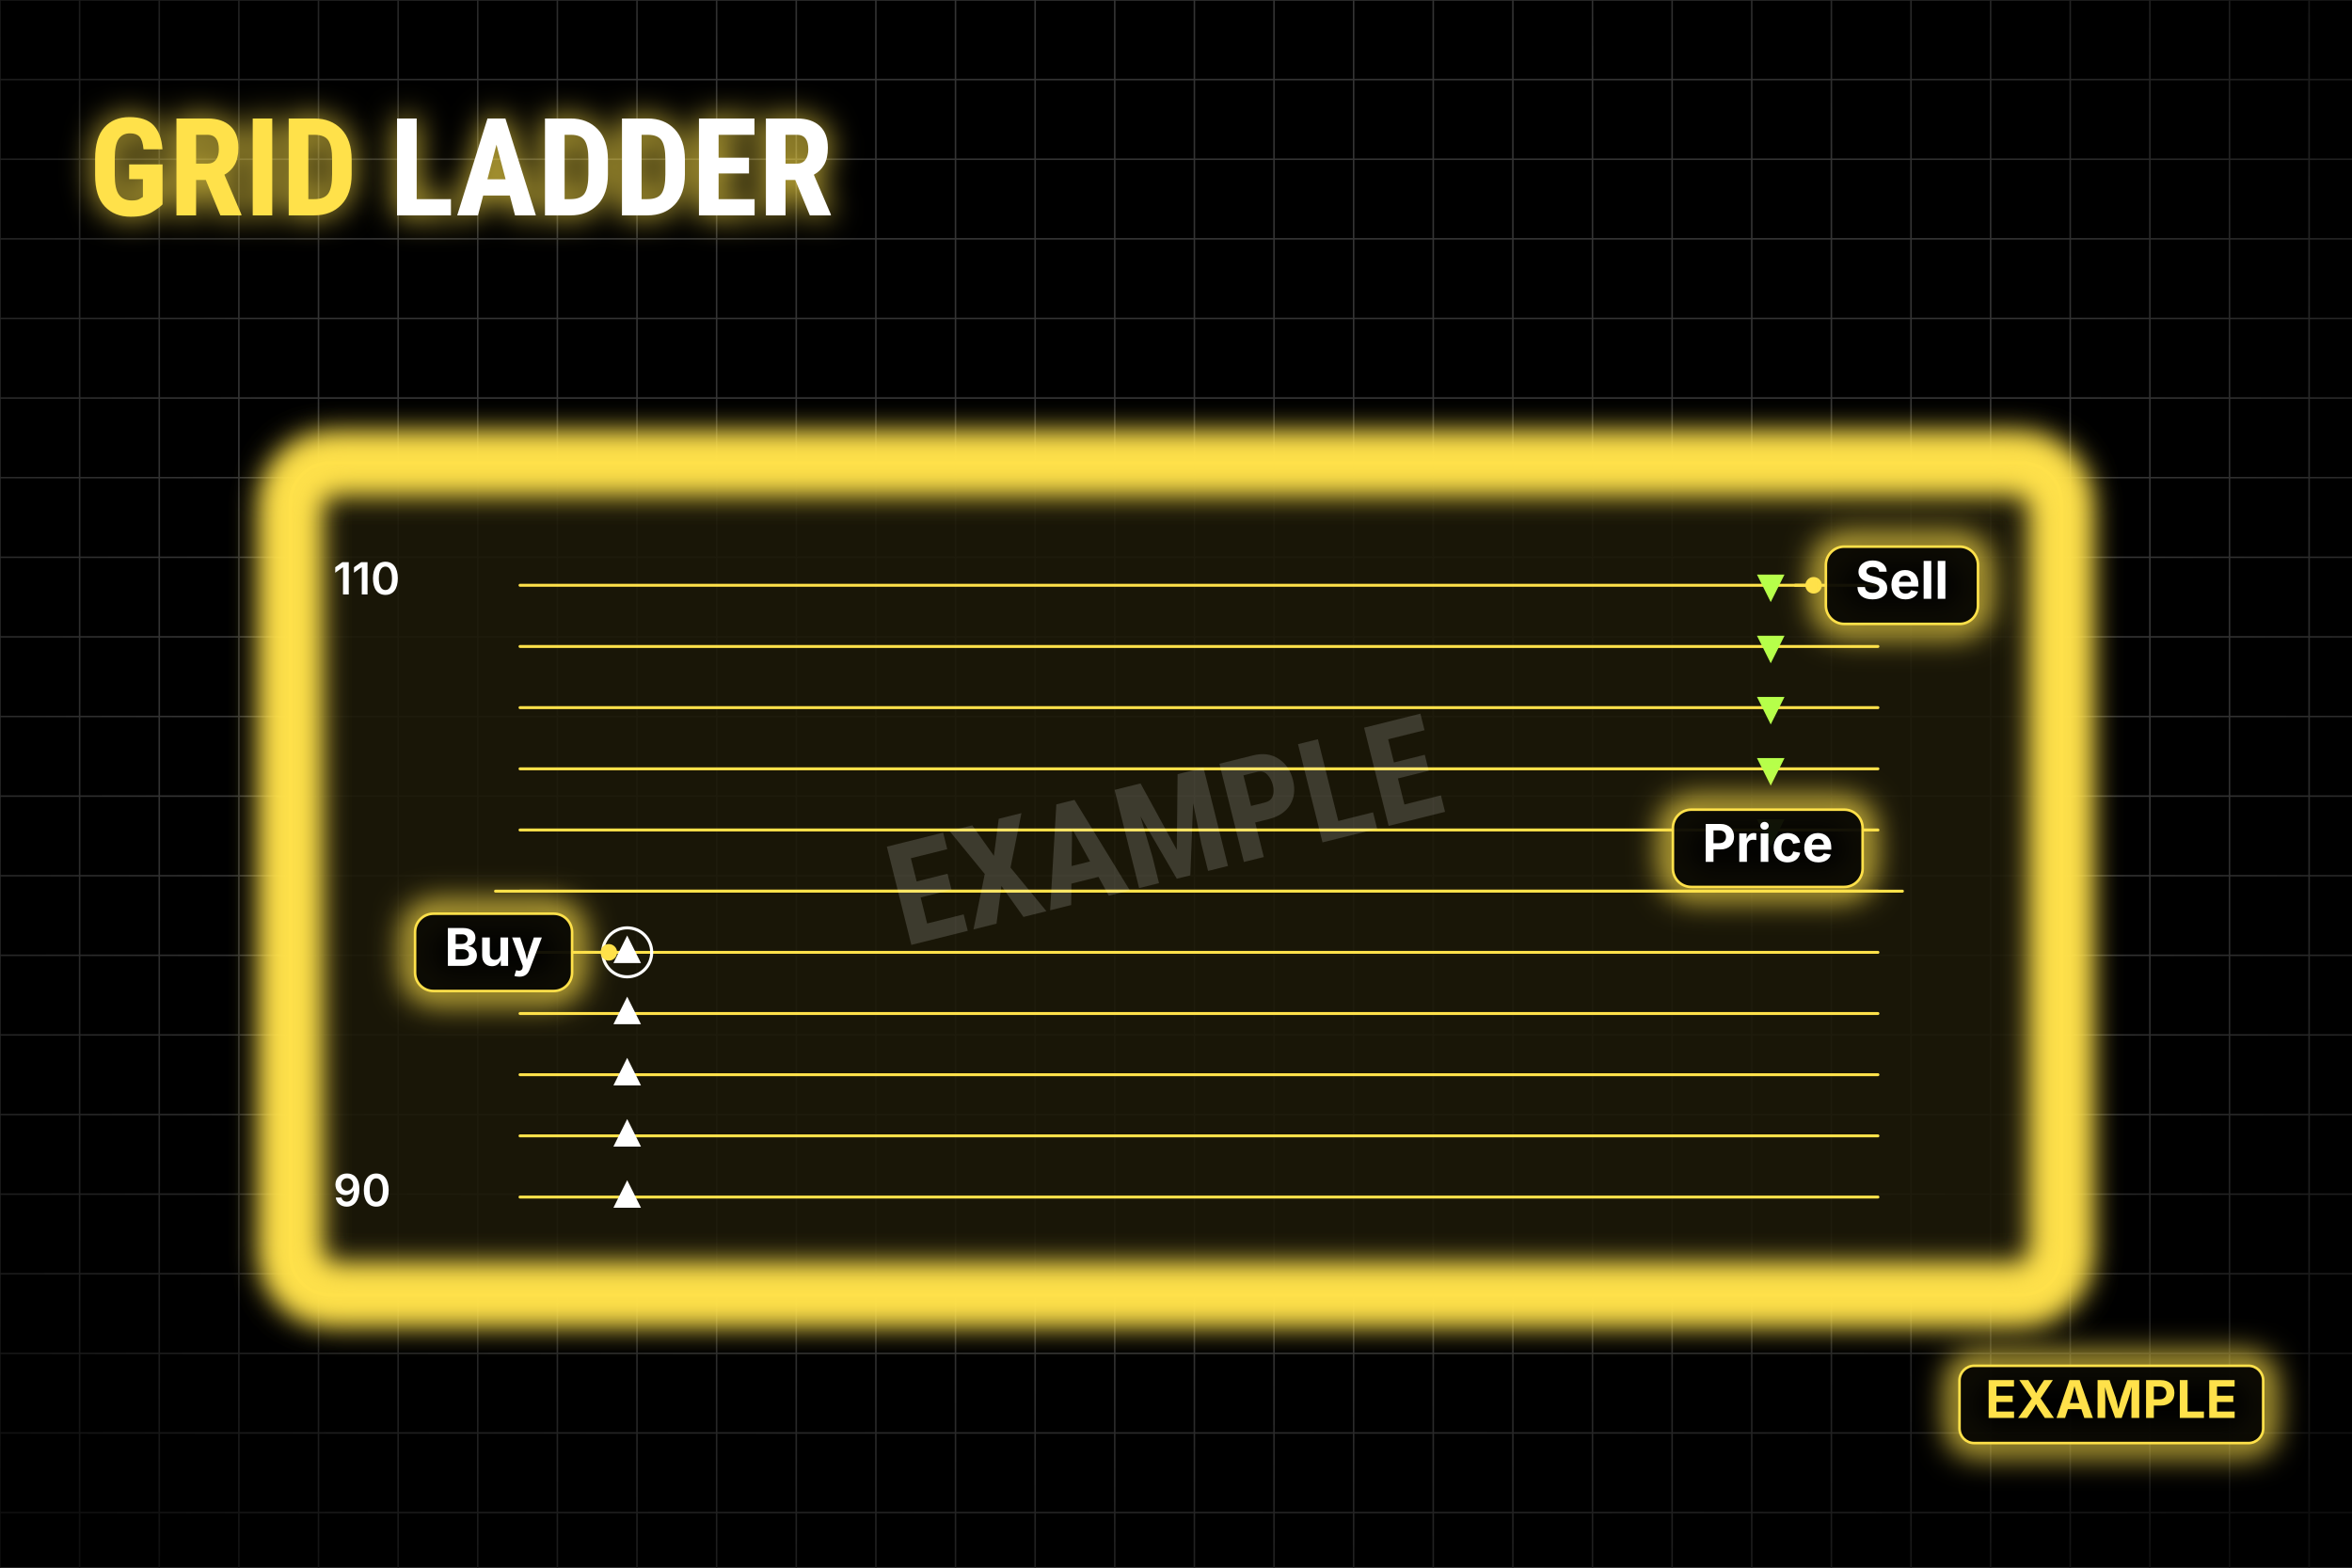
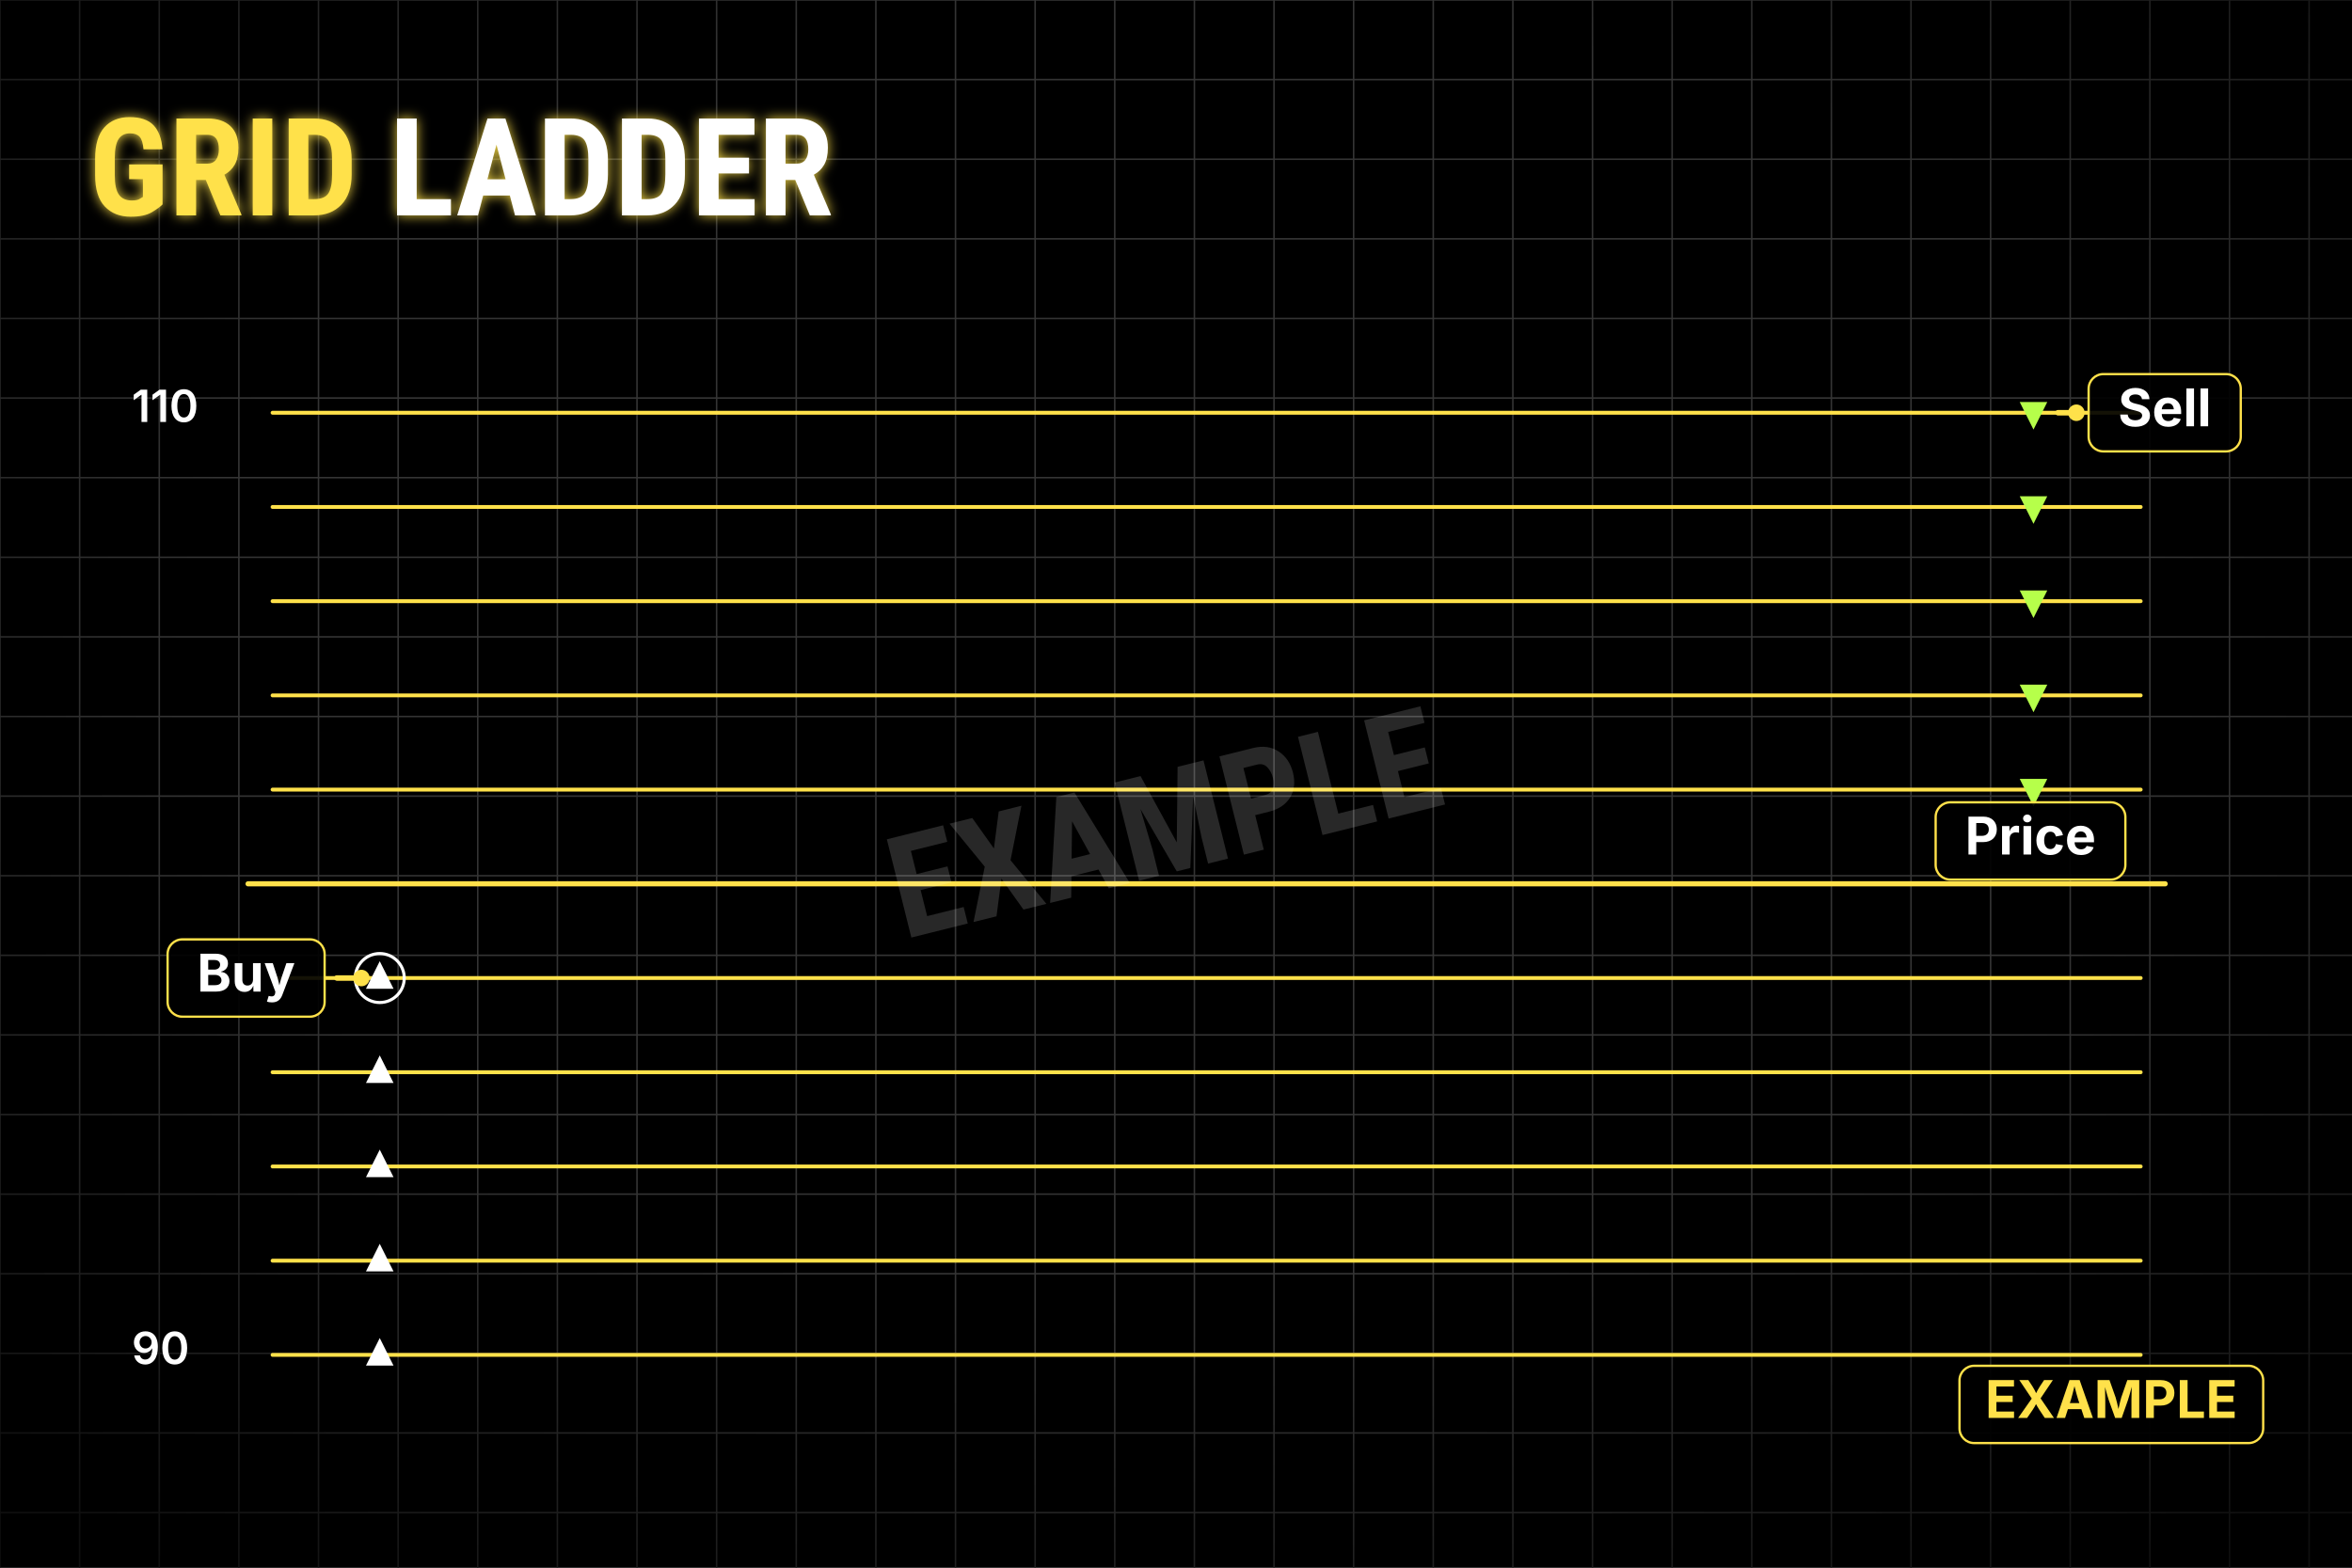
<svg xmlns="http://www.w3.org/2000/svg" width="1536" height="1024" viewBox="0 0 1536 1024">
  <defs>
    <style>
@font-face { font-family: "Inter"; src: url("file:///agent/repos/claude/skills/illustration-engine/illustration_engine/assets/fonts/Inter-Regular.ttf") format("truetype"); font-weight: 400; font-style: normal; }
@font-face { font-family: "Inter"; src: url("file:///agent/repos/claude/skills/illustration-engine/illustration_engine/assets/fonts/Inter-SemiBold.ttf") format("truetype"); font-weight: 600; font-style: normal; }
@font-face { font-family: "Inter"; src: url("file:///agent/repos/claude/skills/illustration-engine/illustration_engine/assets/fonts/Inter-Bold.ttf") format("truetype"); font-weight: 700; font-style: normal; }
@font-face { font-family: "Roboto Condensed"; src: url("file:///agent/repos/claude/skills/illustration-engine/illustration_engine/assets/fonts/RobotoCondensed-Bold.ttf") format("truetype"); font-weight: 700; font-style: normal; }
</style>
    <linearGradient id="bg1" x1="0" y1="0" x2="0" y2="1">
      <stop offset="0%" stop-color="#000000" />
      <stop offset="52%" stop-color="#000000" />
      <stop offset="100%" stop-color="#000000" />
    </linearGradient>
    <radialGradient id="vig2" cx="50%" cy="42%" r="72%">
      <stop offset="58%" stop-color="#000000" stop-opacity="0" />
      <stop offset="100%" stop-color="#000000" stop-opacity="0.72" />
    </radialGradient>
    <filter id="bloom" x="-150%" y="-150%" width="400%" height="400%" color-interpolation-filters="sRGB">
-       <feGaussianBlur in="SourceGraphic" stdDeviation="10" />
+       <feGaussianBlur in="SourceGraphic" stdDeviation="4" />
    </filter>
  </defs>
  <rect x="0" y="0" width="1536" height="1024" rx="0" ry="0" fill="url(#bg1)" fill-opacity="1" stroke="none" stroke-width="0" stroke-opacity="1" />
  <g opacity="0.9">
    <line x1="0" y1="0" x2="0" y2="1024" stroke="#3A3A3A" stroke-width="1" stroke-linecap="round" stroke-opacity="1" />
    <line x1="52" y1="0" x2="52" y2="1024" stroke="#3A3A3A" stroke-width="1" stroke-linecap="round" stroke-opacity="1" />
    <line x1="104" y1="0" x2="104" y2="1024" stroke="#3A3A3A" stroke-width="1" stroke-linecap="round" stroke-opacity="1" />
    <line x1="156" y1="0" x2="156" y2="1024" stroke="#3A3A3A" stroke-width="1" stroke-linecap="round" stroke-opacity="1" />
    <line x1="208" y1="0" x2="208" y2="1024" stroke="#3A3A3A" stroke-width="1" stroke-linecap="round" stroke-opacity="1" />
    <line x1="260" y1="0" x2="260" y2="1024" stroke="#3A3A3A" stroke-width="1" stroke-linecap="round" stroke-opacity="1" />
    <line x1="312" y1="0" x2="312" y2="1024" stroke="#3A3A3A" stroke-width="1" stroke-linecap="round" stroke-opacity="1" />
    <line x1="364" y1="0" x2="364" y2="1024" stroke="#3A3A3A" stroke-width="1" stroke-linecap="round" stroke-opacity="1" />
    <line x1="416" y1="0" x2="416" y2="1024" stroke="#3A3A3A" stroke-width="1" stroke-linecap="round" stroke-opacity="1" />
    <line x1="468" y1="0" x2="468" y2="1024" stroke="#3A3A3A" stroke-width="1" stroke-linecap="round" stroke-opacity="1" />
    <line x1="520" y1="0" x2="520" y2="1024" stroke="#3A3A3A" stroke-width="1" stroke-linecap="round" stroke-opacity="1" />
    <line x1="572" y1="0" x2="572" y2="1024" stroke="#3A3A3A" stroke-width="1" stroke-linecap="round" stroke-opacity="1" />
    <line x1="624" y1="0" x2="624" y2="1024" stroke="#3A3A3A" stroke-width="1" stroke-linecap="round" stroke-opacity="1" />
    <line x1="676" y1="0" x2="676" y2="1024" stroke="#3A3A3A" stroke-width="1" stroke-linecap="round" stroke-opacity="1" />
    <line x1="728" y1="0" x2="728" y2="1024" stroke="#3A3A3A" stroke-width="1" stroke-linecap="round" stroke-opacity="1" />
    <line x1="780" y1="0" x2="780" y2="1024" stroke="#3A3A3A" stroke-width="1" stroke-linecap="round" stroke-opacity="1" />
    <line x1="832" y1="0" x2="832" y2="1024" stroke="#3A3A3A" stroke-width="1" stroke-linecap="round" stroke-opacity="1" />
    <line x1="884" y1="0" x2="884" y2="1024" stroke="#3A3A3A" stroke-width="1" stroke-linecap="round" stroke-opacity="1" />
    <line x1="936" y1="0" x2="936" y2="1024" stroke="#3A3A3A" stroke-width="1" stroke-linecap="round" stroke-opacity="1" />
    <line x1="988" y1="0" x2="988" y2="1024" stroke="#3A3A3A" stroke-width="1" stroke-linecap="round" stroke-opacity="1" />
    <line x1="1040" y1="0" x2="1040" y2="1024" stroke="#3A3A3A" stroke-width="1" stroke-linecap="round" stroke-opacity="1" />
    <line x1="1092" y1="0" x2="1092" y2="1024" stroke="#3A3A3A" stroke-width="1" stroke-linecap="round" stroke-opacity="1" />
    <line x1="1144" y1="0" x2="1144" y2="1024" stroke="#3A3A3A" stroke-width="1" stroke-linecap="round" stroke-opacity="1" />
    <line x1="1196" y1="0" x2="1196" y2="1024" stroke="#3A3A3A" stroke-width="1" stroke-linecap="round" stroke-opacity="1" />
    <line x1="1248" y1="0" x2="1248" y2="1024" stroke="#3A3A3A" stroke-width="1" stroke-linecap="round" stroke-opacity="1" />
    <line x1="1300" y1="0" x2="1300" y2="1024" stroke="#3A3A3A" stroke-width="1" stroke-linecap="round" stroke-opacity="1" />
    <line x1="1352" y1="0" x2="1352" y2="1024" stroke="#3A3A3A" stroke-width="1" stroke-linecap="round" stroke-opacity="1" />
    <line x1="1404" y1="0" x2="1404" y2="1024" stroke="#3A3A3A" stroke-width="1" stroke-linecap="round" stroke-opacity="1" />
    <line x1="1456" y1="0" x2="1456" y2="1024" stroke="#3A3A3A" stroke-width="1" stroke-linecap="round" stroke-opacity="1" />
    <line x1="1508" y1="0" x2="1508" y2="1024" stroke="#3A3A3A" stroke-width="1" stroke-linecap="round" stroke-opacity="1" />
    <line x1="0" y1="0" x2="1536" y2="0" stroke="#3A3A3A" stroke-width="1" stroke-linecap="round" stroke-opacity="1" />
    <line x1="0" y1="52" x2="1536" y2="52" stroke="#3A3A3A" stroke-width="1" stroke-linecap="round" stroke-opacity="1" />
    <line x1="0" y1="104" x2="1536" y2="104" stroke="#3A3A3A" stroke-width="1" stroke-linecap="round" stroke-opacity="1" />
    <line x1="0" y1="156" x2="1536" y2="156" stroke="#3A3A3A" stroke-width="1" stroke-linecap="round" stroke-opacity="1" />
    <line x1="0" y1="208" x2="1536" y2="208" stroke="#3A3A3A" stroke-width="1" stroke-linecap="round" stroke-opacity="1" />
    <line x1="0" y1="260" x2="1536" y2="260" stroke="#3A3A3A" stroke-width="1" stroke-linecap="round" stroke-opacity="1" />
    <line x1="0" y1="312" x2="1536" y2="312" stroke="#3A3A3A" stroke-width="1" stroke-linecap="round" stroke-opacity="1" />
    <line x1="0" y1="364" x2="1536" y2="364" stroke="#3A3A3A" stroke-width="1" stroke-linecap="round" stroke-opacity="1" />
    <line x1="0" y1="416" x2="1536" y2="416" stroke="#3A3A3A" stroke-width="1" stroke-linecap="round" stroke-opacity="1" />
    <line x1="0" y1="468" x2="1536" y2="468" stroke="#3A3A3A" stroke-width="1" stroke-linecap="round" stroke-opacity="1" />
    <line x1="0" y1="520" x2="1536" y2="520" stroke="#3A3A3A" stroke-width="1" stroke-linecap="round" stroke-opacity="1" />
    <line x1="0" y1="572" x2="1536" y2="572" stroke="#3A3A3A" stroke-width="1" stroke-linecap="round" stroke-opacity="1" />
    <line x1="0" y1="624" x2="1536" y2="624" stroke="#3A3A3A" stroke-width="1" stroke-linecap="round" stroke-opacity="1" />
    <line x1="0" y1="676" x2="1536" y2="676" stroke="#3A3A3A" stroke-width="1" stroke-linecap="round" stroke-opacity="1" />
    <line x1="0" y1="728" x2="1536" y2="728" stroke="#3A3A3A" stroke-width="1" stroke-linecap="round" stroke-opacity="1" />
    <line x1="0" y1="780" x2="1536" y2="780" stroke="#3A3A3A" stroke-width="1" stroke-linecap="round" stroke-opacity="1" />
    <line x1="0" y1="832" x2="1536" y2="832" stroke="#3A3A3A" stroke-width="1" stroke-linecap="round" stroke-opacity="1" />
    <line x1="0" y1="884" x2="1536" y2="884" stroke="#3A3A3A" stroke-width="1" stroke-linecap="round" stroke-opacity="1" />
    <line x1="0" y1="936" x2="1536" y2="936" stroke="#3A3A3A" stroke-width="1" stroke-linecap="round" stroke-opacity="1" />
    <line x1="0" y1="988" x2="1536" y2="988" stroke="#3A3A3A" stroke-width="1" stroke-linecap="round" stroke-opacity="1" />
  </g>
  <rect x="0" y="0" width="1536" height="1024" rx="0" ry="0" fill="url(#vig2)" fill-opacity="1" stroke="none" stroke-width="0" stroke-opacity="1" />
  <text x="58" y="140.68" fill="#FFE14A" fill-opacity="0.9" font-family="Roboto Condensed" font-weight="700" font-size="89" text-anchor="start" filter="url(#bloom)">GRID</text>
  <text x="58" y="140.68" fill="#FFE14A" fill-opacity="1" font-family="Roboto Condensed" font-weight="700" font-size="89" text-anchor="start">GRID</text>
  <text x="254.22" y="140.68" fill="#FFE14A" fill-opacity="0.9" font-family="Roboto Condensed" font-weight="700" font-size="89" text-anchor="start" filter="url(#bloom)">LADDER</text>
  <text x="254.22" y="140.68" fill="#FFFFFF" fill-opacity="1" font-family="Roboto Condensed" font-weight="700" font-size="89" text-anchor="start">LADDER</text>
-   <rect x="189.6" y="302.3" width="1156.8" height="543.6" rx="26.4" ry="26.4" fill="#000000" fill-opacity="0.9" stroke="none" stroke-width="0" stroke-opacity="1" />
-   <rect x="189.6" y="302.3" width="1156.8" height="543.6" rx="26.4" ry="26.4" fill="#FFE14A" fill-opacity="0.1" stroke="none" stroke-width="0" stroke-opacity="1" />
-   <rect x="189.6" y="302.3" width="1156.8" height="543.6" rx="26.4" ry="26.4" fill="none" fill-opacity="0.8" stroke="#FFE14A" stroke-width="32" stroke-opacity="1" filter="url(#bloom)" />
-   <rect x="189.6" y="302.3" width="1156.8" height="543.6" rx="26.4" ry="26.4" fill="none" fill-opacity="0.55" stroke="#FFE14A" stroke-width="32" stroke-opacity="1" filter="url(#bloom)" />
-   <rect x="189.6" y="302.3" width="1156.8" height="543.6" rx="26.4" ry="26.4" fill="none" fill-opacity="1" stroke="#FFE14A" stroke-width="2.04" stroke-opacity="1" />
-   <line x1="339.6" y1="781.9" x2="1226.4" y2="781.9" stroke="#FFE14A" stroke-width="32" stroke-linecap="round" stroke-opacity="0.85" filter="url(#bloom)" />
-   <line x1="339.6" y1="781.9" x2="1226.4" y2="781.9" stroke="#FFE14A" stroke-width="1.92" stroke-linecap="round" stroke-opacity="1" />
-   <line x1="339.6" y1="741.94" x2="1226.4" y2="741.94" stroke="#FFE14A" stroke-width="32" stroke-linecap="round" stroke-opacity="0.85" filter="url(#bloom)" />
-   <line x1="339.6" y1="741.94" x2="1226.4" y2="741.94" stroke="#FFE14A" stroke-width="1.92" stroke-linecap="round" stroke-opacity="1" />
-   <line x1="339.6" y1="701.98" x2="1226.4" y2="701.98" stroke="#FFE14A" stroke-width="32" stroke-linecap="round" stroke-opacity="0.85" filter="url(#bloom)" />
-   <line x1="339.6" y1="701.98" x2="1226.4" y2="701.98" stroke="#FFE14A" stroke-width="1.92" stroke-linecap="round" stroke-opacity="1" />
-   <line x1="339.6" y1="662.02" x2="1226.4" y2="662.02" stroke="#FFE14A" stroke-width="32" stroke-linecap="round" stroke-opacity="0.85" filter="url(#bloom)" />
-   <line x1="339.6" y1="662.02" x2="1226.4" y2="662.02" stroke="#FFE14A" stroke-width="1.92" stroke-linecap="round" stroke-opacity="1" />
-   <line x1="339.6" y1="622.06" x2="1226.4" y2="622.06" stroke="#FFE14A" stroke-width="32" stroke-linecap="round" stroke-opacity="0.85" filter="url(#bloom)" />
-   <line x1="339.6" y1="622.06" x2="1226.4" y2="622.06" stroke="#FFE14A" stroke-width="1.92" stroke-linecap="round" stroke-opacity="1" />
-   <line x1="339.6" y1="582.1" x2="1226.4" y2="582.1" stroke="#FFE14A" stroke-width="32" stroke-linecap="round" stroke-opacity="0.85" filter="url(#bloom)" />
-   <line x1="339.6" y1="582.1" x2="1226.4" y2="582.1" stroke="#FFE14A" stroke-width="1.92" stroke-linecap="round" stroke-opacity="1" />
-   <line x1="339.6" y1="542.14" x2="1226.4" y2="542.14" stroke="#FFE14A" stroke-width="32" stroke-linecap="round" stroke-opacity="0.85" filter="url(#bloom)" />
-   <line x1="339.6" y1="542.14" x2="1226.4" y2="542.14" stroke="#FFE14A" stroke-width="1.92" stroke-linecap="round" stroke-opacity="1" />
-   <line x1="339.6" y1="502.18" x2="1226.4" y2="502.18" stroke="#FFE14A" stroke-width="32" stroke-linecap="round" stroke-opacity="0.85" filter="url(#bloom)" />
-   <line x1="339.6" y1="502.18" x2="1226.4" y2="502.18" stroke="#FFE14A" stroke-width="1.92" stroke-linecap="round" stroke-opacity="1" />
-   <line x1="339.6" y1="462.22" x2="1226.4" y2="462.22" stroke="#FFE14A" stroke-width="32" stroke-linecap="round" stroke-opacity="0.85" filter="url(#bloom)" />
-   <line x1="339.6" y1="462.22" x2="1226.4" y2="462.22" stroke="#FFE14A" stroke-width="1.92" stroke-linecap="round" stroke-opacity="1" />
-   <line x1="339.6" y1="422.26" x2="1226.4" y2="422.26" stroke="#FFE14A" stroke-width="32" stroke-linecap="round" stroke-opacity="0.85" filter="url(#bloom)" />
-   <line x1="339.6" y1="422.26" x2="1226.4" y2="422.26" stroke="#FFE14A" stroke-width="1.92" stroke-linecap="round" stroke-opacity="1" />
-   <line x1="339.6" y1="382.3" x2="1226.4" y2="382.3" stroke="#FFE14A" stroke-width="32" stroke-linecap="round" stroke-opacity="0.85" filter="url(#bloom)" />
-   <line x1="339.6" y1="382.3" x2="1226.4" y2="382.3" stroke="#FFE14A" stroke-width="1.92" stroke-linecap="round" stroke-opacity="1" />
-   <line x1="323.6" y1="582.1" x2="1242.4" y2="582.1" stroke="#FFFFFF" stroke-width="32" stroke-linecap="round" stroke-opacity="0.85" filter="url(#bloom)" />
-   <line x1="323.6" y1="582.1" x2="1242.4" y2="582.1" stroke="#FFE14A" stroke-width="1.92" stroke-linecap="round" stroke-opacity="1" />
-   <polygon points="409.6,770.9 400.6,788.9 418.6,788.9" fill="#FFFFFF" fill-opacity="1" stroke="none" stroke-width="0" stroke-linejoin="round" />
-   <polygon points="409.6,730.94 400.6,748.94 418.6,748.94" fill="#FFFFFF" fill-opacity="1" stroke="none" stroke-width="0" stroke-linejoin="round" />
-   <polygon points="409.6,690.98 400.6,708.98 418.6,708.98" fill="#FFFFFF" fill-opacity="1" stroke="none" stroke-width="0" stroke-linejoin="round" />
-   <polygon points="409.6,651.02 400.6,669.02 418.6,669.02" fill="#FFFFFF" fill-opacity="1" stroke="none" stroke-width="0" stroke-linejoin="round" />
-   <polygon points="409.6,611.06 400.6,629.06 418.6,629.06" fill="#FFFFFF" fill-opacity="1" stroke="none" stroke-width="0" stroke-linejoin="round" />
-   <polygon points="1156.4,553.14 1147.4,535.14 1165.4,535.14" fill="#B6FF4A" fill-opacity="1" stroke="none" stroke-width="0" stroke-linejoin="round" />
-   <polygon points="1156.4,513.18 1147.4,495.18 1165.4,495.18" fill="#B6FF4A" fill-opacity="1" stroke="none" stroke-width="0" stroke-linejoin="round" />
-   <polygon points="1156.4,473.22 1147.4,455.22 1165.4,455.22" fill="#B6FF4A" fill-opacity="1" stroke="none" stroke-width="0" stroke-linejoin="round" />
-   <polygon points="1156.4,433.26 1147.4,415.26 1165.4,415.26" fill="#B6FF4A" fill-opacity="1" stroke="none" stroke-width="0" stroke-linejoin="round" />
-   <polygon points="1156.4,393.3 1147.4,375.3 1165.4,375.3" fill="#B6FF4A" fill-opacity="1" stroke="none" stroke-width="0" stroke-linejoin="round" />
-   <circle cx="409.6" cy="622.06" r="16" fill="none" fill-opacity="1" stroke="#FFFFFF" stroke-width="2" />
-   <line x1="381.6" y1="622.06" x2="397.6" y2="622.06" stroke="#FFE14A" stroke-width="32" stroke-linecap="round" stroke-opacity="0.85" filter="url(#bloom)" />
-   <line x1="381.6" y1="622.06" x2="397.6" y2="622.06" stroke="#FFE14A" stroke-width="1.92" stroke-linecap="round" stroke-opacity="1" />
-   <circle cx="397.6" cy="622.06" r="5.4" fill="#FFE14A" fill-opacity="1" stroke="none" stroke-width="0" />
-   <rect x="271.06" y="596.82" width="102.54" height="50.48" rx="12" ry="12" fill="none" fill-opacity="0.85" stroke="#FFE14A" stroke-width="14.4" stroke-opacity="1" filter="url(#bloom)" />
-   <rect x="271.06" y="596.82" width="102.54" height="50.48" rx="12" ry="12" fill="#000000" fill-opacity="0.92" stroke="none" stroke-width="0" stroke-opacity="1" />
-   <rect x="271.06" y="596.82" width="102.54" height="50.48" rx="12" ry="12" fill="none" fill-opacity="1" stroke="#FFE14A" stroke-width="1.68" stroke-opacity="1" />
-   <text x="322.33" y="630.9" fill="#FFFFFF" fill-opacity="1" font-family="Inter" font-weight="700" font-size="34" text-anchor="middle">Buy</text>
-   <line x1="1172.4" y1="382.3" x2="1184.4" y2="382.3" stroke="#FFE14A" stroke-width="32" stroke-linecap="round" stroke-opacity="0.85" filter="url(#bloom)" />
-   <line x1="1172.4" y1="382.3" x2="1184.4" y2="382.3" stroke="#FFE14A" stroke-width="1.92" stroke-linecap="round" stroke-opacity="1" />
-   <circle cx="1184.4" cy="382.3" r="5.4" fill="#FFE14A" fill-opacity="1" stroke="none" stroke-width="0" />
-   <rect x="1192.4" y="357.06" width="99.35" height="50.48" rx="12" ry="12" fill="none" fill-opacity="0.85" stroke="#FFE14A" stroke-width="14.4" stroke-opacity="1" filter="url(#bloom)" />
-   <rect x="1192.4" y="357.06" width="99.35" height="50.48" rx="12" ry="12" fill="#000000" fill-opacity="0.92" stroke="none" stroke-width="0" stroke-opacity="1" />
-   <rect x="1192.4" y="357.06" width="99.35" height="50.48" rx="12" ry="12" fill="none" fill-opacity="1" stroke="#FFE14A" stroke-width="1.68" stroke-opacity="1" />
-   <text x="1242.08" y="391.14" fill="#FFFFFF" fill-opacity="1" font-family="Inter" font-weight="700" font-size="34" text-anchor="middle">Sell</text>
-   <rect x="1092.5" y="528.86" width="123.9" height="50.48" rx="12" ry="12" fill="none" fill-opacity="0.85" stroke="#FFE14A" stroke-width="14.4" stroke-opacity="1" filter="url(#bloom)" />
-   <rect x="1092.5" y="528.86" width="123.9" height="50.48" rx="12" ry="12" fill="#000000" fill-opacity="0.92" stroke="none" stroke-width="0" stroke-opacity="1" />
-   <rect x="1092.5" y="528.86" width="123.9" height="50.48" rx="12" ry="12" fill="none" fill-opacity="1" stroke="#FFE14A" stroke-width="1.68" stroke-opacity="1" />
-   <text x="1154.45" y="562.94" fill="#FFFFFF" fill-opacity="1" font-family="Inter" font-weight="700" font-size="34" text-anchor="middle">Price</text>
-   <text x="217.6" y="787.9" fill="#FFFFFF" fill-opacity="1" font-family="Inter" font-weight="600" font-size="29" text-anchor="start">90</text>
-   <text x="217.6" y="388.3" fill="#FFFFFF" fill-opacity="1" font-family="Inter" font-weight="600" font-size="29" text-anchor="start">110</text>
-   <text x="768" y="574.1" fill="#FFFFFF" fill-opacity="0.16" font-family="Roboto Condensed" font-weight="700" font-size="93" text-anchor="middle" transform="rotate(-14 768 574.1)">EXAMPLE</text>
-   <rect x="1279.67" y="892.12" width="198.33" height="50.48" rx="9.6" ry="9.6" fill="none" fill-opacity="0.85" stroke="#FFE14A" stroke-width="14.4" stroke-opacity="1" filter="url(#bloom)" />
-   <rect x="1279.67" y="892.12" width="198.33" height="50.48" rx="9.6" ry="9.6" fill="#000000" fill-opacity="0.92" stroke="none" stroke-width="0" stroke-opacity="1" />
-   <rect x="1279.67" y="892.12" width="198.33" height="50.48" rx="9.6" ry="9.6" fill="none" fill-opacity="1" stroke="#FFE14A" stroke-width="1.68" stroke-opacity="1" />
+   <line x1="178" y1="885" x2="1398" y2="885" stroke="#FFE14A" stroke-width="6" stroke-linecap="round" stroke-opacity="0.9" filter="url(#bloom)" />
+   <line x1="178" y1="885" x2="1398" y2="885" stroke="#FFE14A" stroke-width="2.52" stroke-linecap="round" stroke-opacity="1" />
+   <line x1="178" y1="823.46" x2="1398" y2="823.46" stroke="#FFE14A" stroke-width="6" stroke-linecap="round" stroke-opacity="0.9" filter="url(#bloom)" />
+   <line x1="178" y1="823.46" x2="1398" y2="823.46" stroke="#FFE14A" stroke-width="2.52" stroke-linecap="round" stroke-opacity="1" />
+   <line x1="178" y1="761.92" x2="1398" y2="761.92" stroke="#FFE14A" stroke-width="6" stroke-linecap="round" stroke-opacity="0.9" filter="url(#bloom)" />
+   <line x1="178" y1="761.92" x2="1398" y2="761.92" stroke="#FFE14A" stroke-width="2.52" stroke-linecap="round" stroke-opacity="1" />
+   <line x1="178" y1="700.38" x2="1398" y2="700.38" stroke="#FFE14A" stroke-width="6" stroke-linecap="round" stroke-opacity="0.9" filter="url(#bloom)" />
+   <line x1="178" y1="700.38" x2="1398" y2="700.38" stroke="#FFE14A" stroke-width="2.52" stroke-linecap="round" stroke-opacity="1" />
+   <line x1="178" y1="638.84" x2="1398" y2="638.84" stroke="#FFE14A" stroke-width="6" stroke-linecap="round" stroke-opacity="0.9" filter="url(#bloom)" />
+   <line x1="178" y1="638.84" x2="1398" y2="638.84" stroke="#FFE14A" stroke-width="2.52" stroke-linecap="round" stroke-opacity="1" />
+   <line x1="178" y1="577.3" x2="1398" y2="577.3" stroke="#FFE14A" stroke-width="6" stroke-linecap="round" stroke-opacity="0.9" filter="url(#bloom)" />
+   <line x1="178" y1="577.3" x2="1398" y2="577.3" stroke="#FFE14A" stroke-width="2.52" stroke-linecap="round" stroke-opacity="1" />
+   <line x1="178" y1="515.76" x2="1398" y2="515.76" stroke="#FFE14A" stroke-width="6" stroke-linecap="round" stroke-opacity="0.9" filter="url(#bloom)" />
+   <line x1="178" y1="515.76" x2="1398" y2="515.76" stroke="#FFE14A" stroke-width="2.52" stroke-linecap="round" stroke-opacity="1" />
+   <line x1="178" y1="454.22" x2="1398" y2="454.22" stroke="#FFE14A" stroke-width="6" stroke-linecap="round" stroke-opacity="0.9" filter="url(#bloom)" />
+   <line x1="178" y1="454.22" x2="1398" y2="454.22" stroke="#FFE14A" stroke-width="2.52" stroke-linecap="round" stroke-opacity="1" />
+   <line x1="178" y1="392.68" x2="1398" y2="392.68" stroke="#FFE14A" stroke-width="6" stroke-linecap="round" stroke-opacity="0.9" filter="url(#bloom)" />
+   <line x1="178" y1="392.68" x2="1398" y2="392.68" stroke="#FFE14A" stroke-width="2.52" stroke-linecap="round" stroke-opacity="1" />
+   <line x1="178" y1="331.14" x2="1398" y2="331.14" stroke="#FFE14A" stroke-width="6" stroke-linecap="round" stroke-opacity="0.9" filter="url(#bloom)" />
+   <line x1="178" y1="331.14" x2="1398" y2="331.14" stroke="#FFE14A" stroke-width="2.52" stroke-linecap="round" stroke-opacity="1" />
+   <line x1="178" y1="269.6" x2="1398" y2="269.6" stroke="#FFE14A" stroke-width="6" stroke-linecap="round" stroke-opacity="0.9" filter="url(#bloom)" />
+   <line x1="178" y1="269.6" x2="1398" y2="269.6" stroke="#FFE14A" stroke-width="2.52" stroke-linecap="round" stroke-opacity="1" />
+   <line x1="162" y1="577.3" x2="1414" y2="577.3" stroke="#FFFFFF" stroke-width="7.39" stroke-linecap="round" stroke-opacity="0.9" filter="url(#bloom)" />
+   <line x1="162" y1="577.3" x2="1414" y2="577.3" stroke="#FFE14A" stroke-width="3.36" stroke-linecap="round" stroke-opacity="1" />
+   <polygon points="248,874 239,892 257,892" fill="#FFFFFF" fill-opacity="1" stroke="none" stroke-width="0" stroke-linejoin="round" />
+   <polygon points="248,812.46 239,830.46 257,830.46" fill="#FFFFFF" fill-opacity="1" stroke="none" stroke-width="0" stroke-linejoin="round" />
+   <polygon points="248,750.92 239,768.92 257,768.92" fill="#FFFFFF" fill-opacity="1" stroke="none" stroke-width="0" stroke-linejoin="round" />
+   <polygon points="248,689.38 239,707.38 257,707.38" fill="#FFFFFF" fill-opacity="1" stroke="none" stroke-width="0" stroke-linejoin="round" />
+   <polygon points="248,627.84 239,645.84 257,645.84" fill="#FFFFFF" fill-opacity="1" stroke="none" stroke-width="0" stroke-linejoin="round" />
+   <polygon points="1328,526.76 1319,508.76 1337,508.76" fill="#B6FF4A" fill-opacity="1" stroke="none" stroke-width="0" stroke-linejoin="round" />
+   <polygon points="1328,465.22 1319,447.22 1337,447.22" fill="#B6FF4A" fill-opacity="1" stroke="none" stroke-width="0" stroke-linejoin="round" />
+   <polygon points="1328,403.68 1319,385.68 1337,385.68" fill="#B6FF4A" fill-opacity="1" stroke="none" stroke-width="0" stroke-linejoin="round" />
+   <polygon points="1328,342.14 1319,324.14 1337,324.14" fill="#B6FF4A" fill-opacity="1" stroke="none" stroke-width="0" stroke-linejoin="round" />
+   <polygon points="1328,280.6 1319,262.6 1337,262.6" fill="#B6FF4A" fill-opacity="1" stroke="none" stroke-width="0" stroke-linejoin="round" />
+   <circle cx="248" cy="638.84" r="16" fill="none" fill-opacity="1" stroke="#FFFFFF" stroke-width="2" />
+   <line x1="220" y1="638.84" x2="236" y2="638.84" stroke="#FFE14A" stroke-width="7.92" stroke-linecap="round" stroke-opacity="0.9" filter="url(#bloom)" />
+   <line x1="220" y1="638.84" x2="236" y2="638.84" stroke="#FFE14A" stroke-width="3.6" stroke-linecap="round" stroke-opacity="1" />
+   <circle cx="236" cy="638.84" r="5.4" fill="#FFE14A" fill-opacity="1" stroke="none" stroke-width="0" />
+   <rect x="109.46" y="613.6" width="102.54" height="50.48" rx="9.6" ry="9.6" fill="#000000" fill-opacity="0.92" stroke="#FFE14A" stroke-width="1.5" stroke-opacity="1" />
+   <text x="160.73" y="647.68" fill="#FFFFFF" fill-opacity="1" font-family="Inter" font-weight="700" font-size="34" text-anchor="middle">Buy</text>
+   <line x1="1344" y1="269.6" x2="1356" y2="269.6" stroke="#FFE14A" stroke-width="7.92" stroke-linecap="round" stroke-opacity="0.9" filter="url(#bloom)" />
+   <line x1="1344" y1="269.6" x2="1356" y2="269.6" stroke="#FFE14A" stroke-width="3.6" stroke-linecap="round" stroke-opacity="1" />
+   <circle cx="1356" cy="269.6" r="5.4" fill="#FFE14A" fill-opacity="1" stroke="none" stroke-width="0" />
+   <rect x="1364" y="244.36" width="99.35" height="50.48" rx="9.6" ry="9.6" fill="#000000" fill-opacity="0.92" stroke="#FFE14A" stroke-width="1.5" stroke-opacity="1" />
+   <text x="1413.68" y="278.44" fill="#FFFFFF" fill-opacity="1" font-family="Inter" font-weight="700" font-size="34" text-anchor="middle">Sell</text>
+   <rect x="1264.1" y="524.06" width="123.9" height="50.48" rx="9.6" ry="9.6" fill="#000000" fill-opacity="0.92" stroke="#FFE14A" stroke-width="1.5" stroke-opacity="1" />
+   <text x="1326.05" y="558.14" fill="#FFFFFF" fill-opacity="1" font-family="Inter" font-weight="700" font-size="34" text-anchor="middle">Price</text>
+   <text x="86" y="891" fill="#FFFFFF" fill-opacity="1" font-family="Inter" font-weight="600" font-size="29" text-anchor="start">90</text>
+   <text x="86" y="275.6" fill="#FFFFFF" fill-opacity="1" font-family="Inter" font-weight="600" font-size="29" text-anchor="start">110</text>
+   <text x="768" y="569.3" fill="#FFFFFF" fill-opacity="0.16" font-family="Roboto Condensed" font-weight="700" font-size="93" text-anchor="middle" transform="rotate(-14 768 569.3)">EXAMPLE</text>
+   <rect x="1279.67" y="892.12" width="198.33" height="50.48" rx="9.6" ry="9.6" fill="#000000" fill-opacity="0.92" stroke="#FFE14A" stroke-width="1.5" stroke-opacity="1" />
  <text x="1378.83" y="926.2" fill="#FFE14A" fill-opacity="1" font-family="Inter" font-weight="700" font-size="34" text-anchor="middle">EXAMPLE</text>
</svg>
